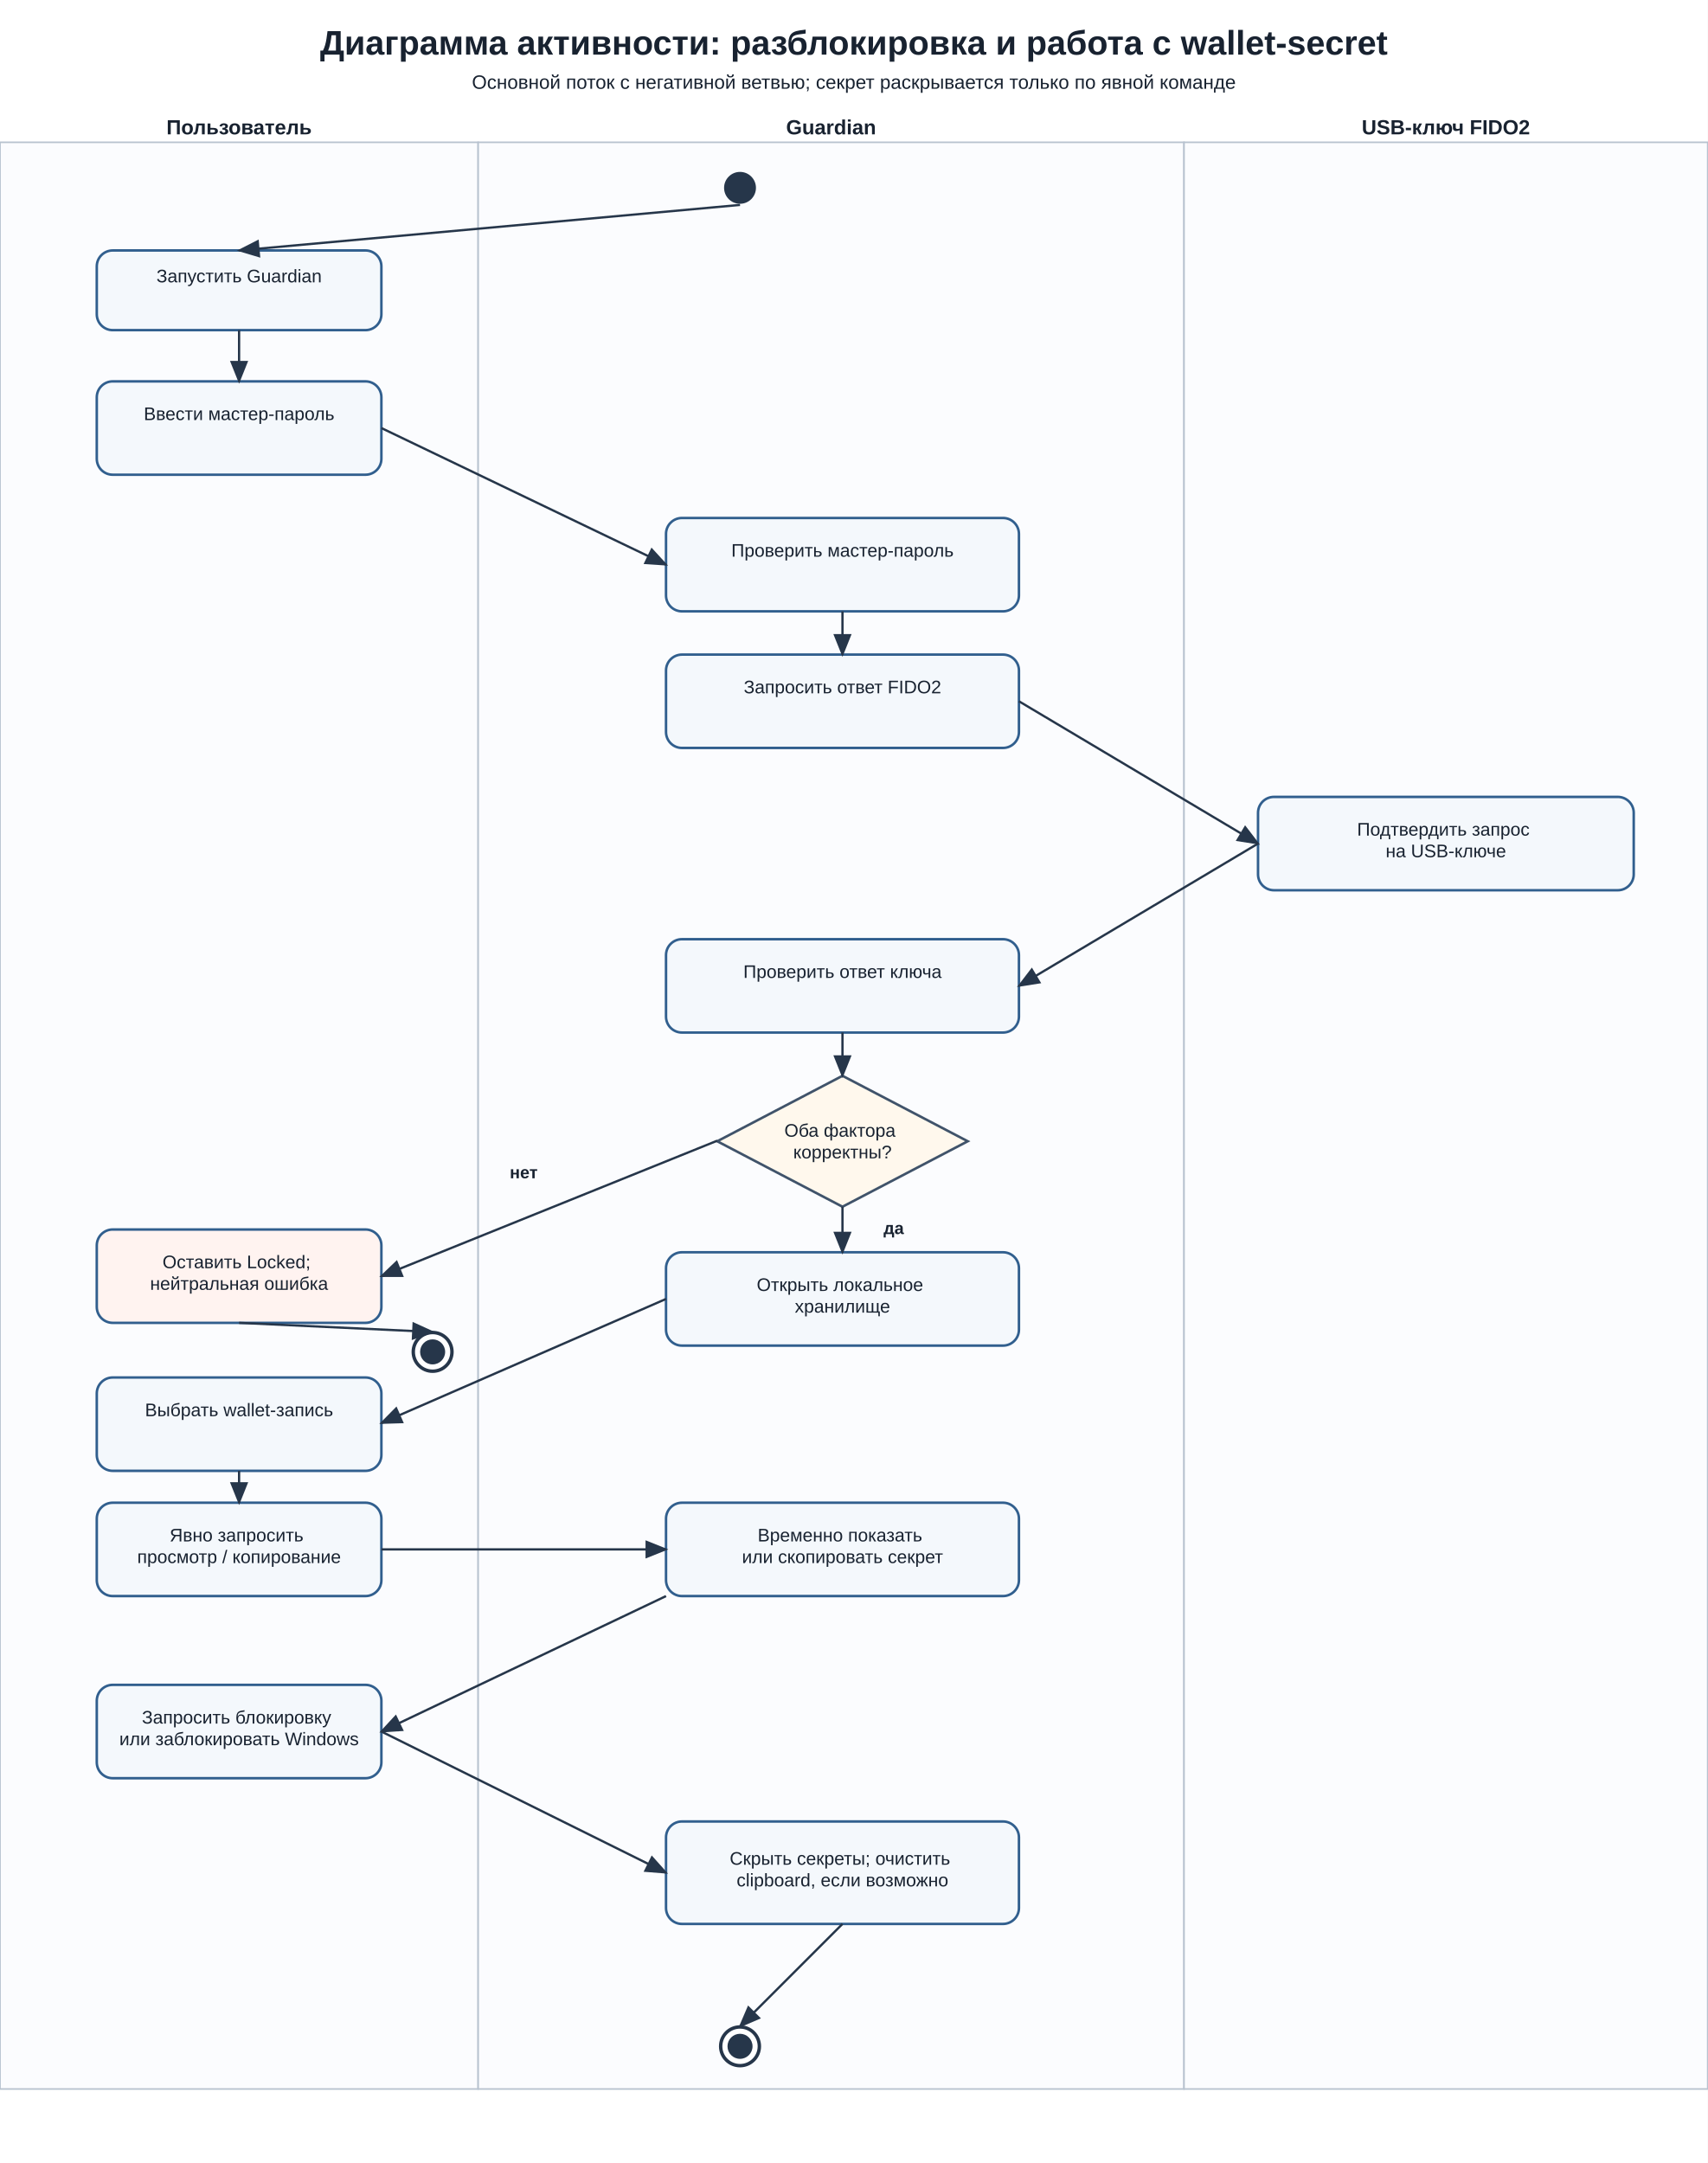
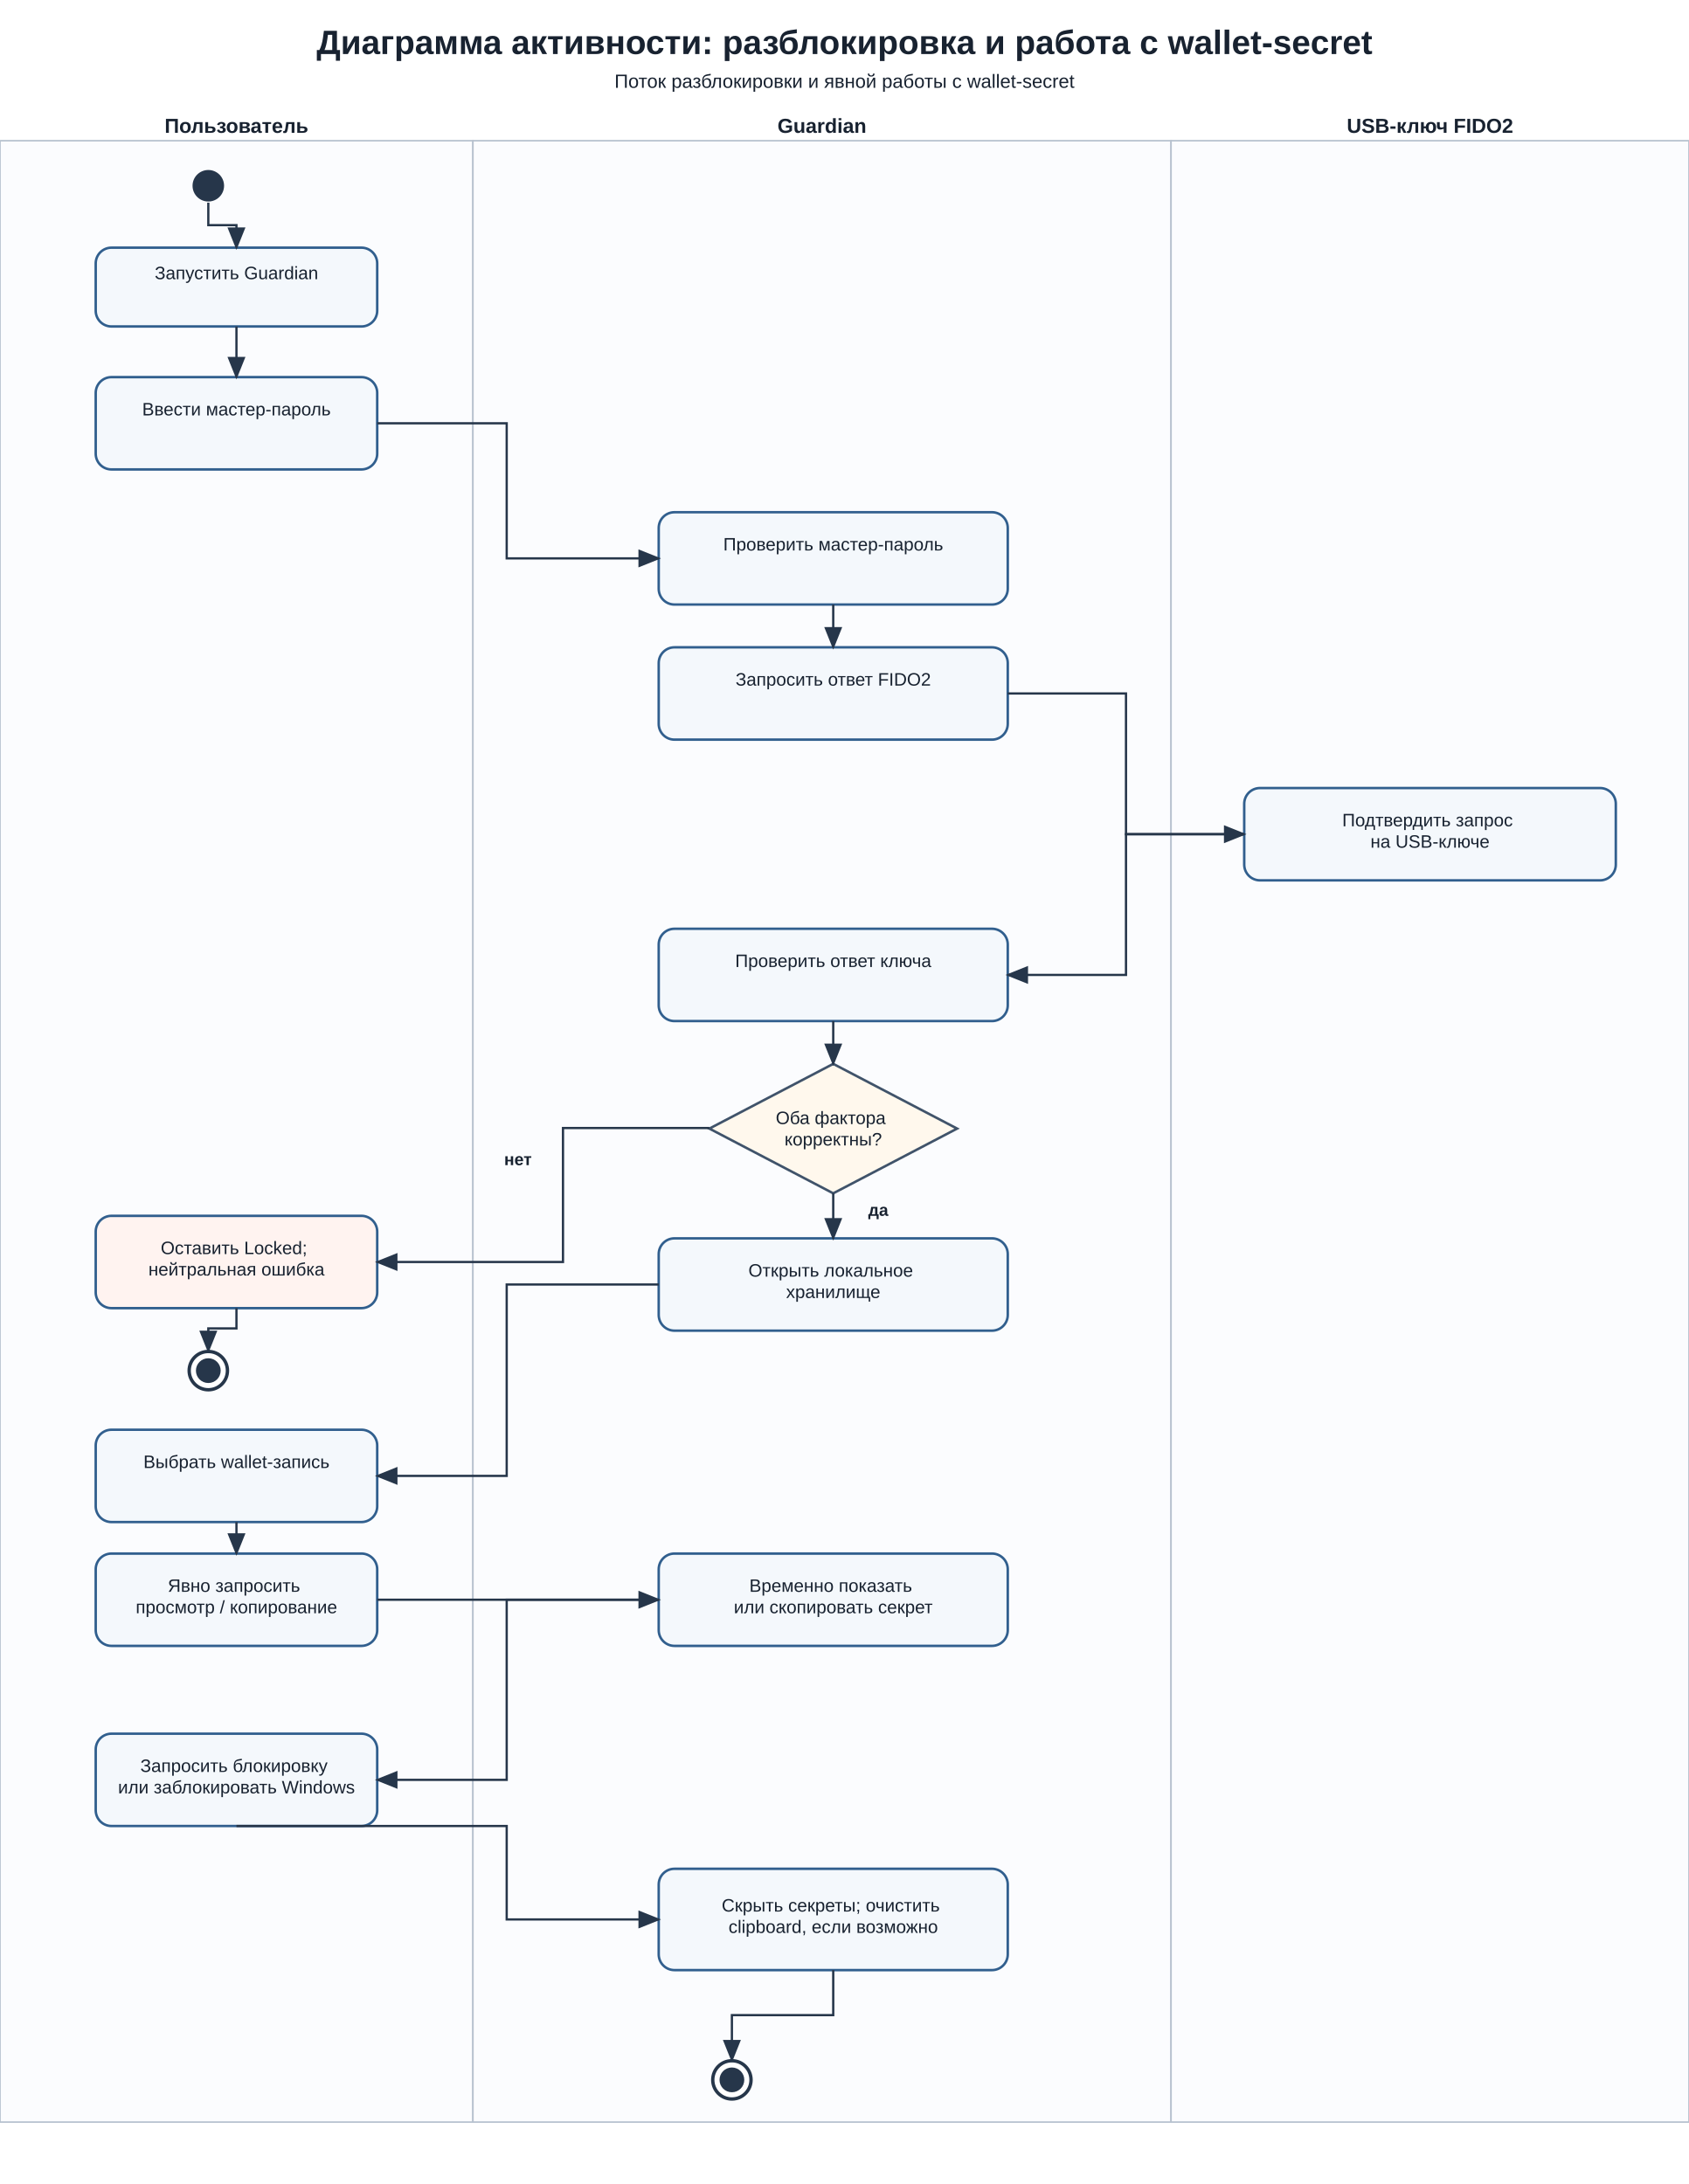
- <svg xmlns="http://www.w3.org/2000/svg" width="1500" height="1900" viewBox="0 0 1500 1900">
+ <svg xmlns="http://www.w3.org/2000/svg" width="1500" height="1940" viewBox="0 0 1500 1940">
  <defs>
    <marker id="arrow" markerWidth="10" markerHeight="8" refX="9" refY="4" orient="auto">
      <path d="M0,0 L10,4 L0,8 z" fill="#26364a" />
    </marker>
    <marker id="openArrow" markerWidth="12" markerHeight="10" refX="11" refY="5" orient="auto">
      <path d="M1,1 L11,5 L1,9" fill="none" stroke="#48576a" stroke-width="1.5" />
    </marker>
    <style>
    text { font-family: Arial, 'DejaVu Sans', sans-serif; fill: #182230; }
    .title { font-size: 30px; font-weight: 700; }
    .subtitle { font-size: 17px; fill: #566579; }
    .lane { font-size: 20px; font-weight: 700; fill: #26364a; }
    .label { font-size: 18px; }
    .small { font-size: 15px; }
    .tiny { font-size: 13px; }
  </style>
  </defs>
  <rect width="100%" height="100%" fill="#ffffff" />
  <text x="750.0" y="48" text-anchor="middle" class="title">Диаграмма активности: разблокировка и работа с wallet-secret</text>
-   <text x="750.0" y="78" text-anchor="middle" font-size="17" font-weight="400" fill="#566579">Основной поток с негативной ветвью; секрет раскрывается только по явной команде</text>
-   <rect x="0" y="125" width="420" height="1710" fill="#fbfcfe" stroke="#b7c2cf" stroke-width="1.4" />
+   <text x="750.0" y="78" text-anchor="middle" font-size="17" font-weight="400" fill="#566579">Поток разблокировки и явной работы с wallet-secret</text>
+   <rect x="0" y="125" width="420" height="1760" fill="#fbfcfe" stroke="#b7c2cf" stroke-width="1.4" />
  <text x="210.0" y="118" text-anchor="middle" font-size="18" font-weight="700" fill="#26364a">Пользователь</text>
-   <rect x="420" y="125" width="620" height="1710" fill="#fbfcfe" stroke="#b7c2cf" stroke-width="1.4" />
+   <rect x="420" y="125" width="620" height="1760" fill="#fbfcfe" stroke="#b7c2cf" stroke-width="1.4" />
  <text x="730.0" y="118" text-anchor="middle" font-size="18" font-weight="700" fill="#26364a">Guardian</text>
-   <rect x="1040" y="125" width="460" height="1710" fill="#fbfcfe" stroke="#b7c2cf" stroke-width="1.4" />
+   <rect x="1040" y="125" width="460" height="1760" fill="#fbfcfe" stroke="#b7c2cf" stroke-width="1.4" />
  <text x="1270.0" y="118" text-anchor="middle" font-size="18" font-weight="700" fill="#26364a">USB-ключ FIDO2</text>
-   <circle cx="650.0" cy="165.0" r="14" fill="#26364a" />
+   <circle cx="185.0" cy="165.0" r="14" fill="#26364a" />
  <rect x="85" y="220" width="250" height="70" rx="14" fill="#f4f8fc" stroke="#315f8e" stroke-width="2.2" />
  <text x="210.0" y="248.0" text-anchor="middle" font-size="16" font-weight="400" fill="#182230">
    <tspan x="210.0" dy="0">Запустить Guardian</tspan>
  </text>
  <rect x="85" y="335" width="250" height="82" rx="14" fill="#f4f8fc" stroke="#315f8e" stroke-width="2.2" />
  <text x="210.0" y="369.0" text-anchor="middle" font-size="16" font-weight="400" fill="#182230">
    <tspan x="210.0" dy="0">Ввести мастер-пароль</tspan>
  </text>
  <rect x="585" y="455" width="310" height="82" rx="14" fill="#f4f8fc" stroke="#315f8e" stroke-width="2.2" />
  <text x="740.0" y="489.0" text-anchor="middle" font-size="16" font-weight="400" fill="#182230">
    <tspan x="740.0" dy="0">Проверить мастер-пароль</tspan>
  </text>
  <rect x="585" y="575" width="310" height="82" rx="14" fill="#f4f8fc" stroke="#315f8e" stroke-width="2.2" />
  <text x="740.0" y="609.0" text-anchor="middle" font-size="16" font-weight="400" fill="#182230">
    <tspan x="740.0" dy="0">Запросить ответ FIDO2</tspan>
  </text>
  <rect x="1105" y="700" width="330" height="82" rx="14" fill="#f4f8fc" stroke="#315f8e" stroke-width="2.2" />
  <text x="1270.0" y="734.0" text-anchor="middle" font-size="16" font-weight="400" fill="#182230">
    <tspan x="1270.0" dy="0">Подтвердить запрос</tspan>
    <tspan x="1270.0" dy="19">на USB-ключе</tspan>
  </text>
  <rect x="585" y="825" width="310" height="82" rx="14" fill="#f4f8fc" stroke="#315f8e" stroke-width="2.2" />
  <text x="740.0" y="859.0" text-anchor="middle" font-size="16" font-weight="400" fill="#182230">
    <tspan x="740.0" dy="0">Проверить ответ ключа</tspan>
  </text>
  <polygon points="740.0,945 850,1002.5 740.0,1060 630,1002.5" fill="#fff8ed" stroke="#40536a" stroke-width="2.2" />
  <text x="740.0" y="998.5" text-anchor="middle" font-size="16" font-weight="400" fill="#182230">
    <tspan x="740.0" dy="0">Оба фактора</tspan>
    <tspan x="740.0" dy="19">корректны?</tspan>
  </text>
  <rect x="585" y="1100" width="310" height="82" rx="14" fill="#f4f8fc" stroke="#315f8e" stroke-width="2.2" />
  <text x="740.0" y="1134.0" text-anchor="middle" font-size="16" font-weight="400" fill="#182230">
    <tspan x="740.0" dy="0">Открыть локальное</tspan>
    <tspan x="740.0" dy="19">хранилище</tspan>
  </text>
-   <rect x="85" y="1210" width="250" height="82" rx="14" fill="#f4f8fc" stroke="#315f8e" stroke-width="2.2" />
-   <text x="210.0" y="1244.0" text-anchor="middle" font-size="16" font-weight="400" fill="#182230">
+   <rect x="85" y="1270" width="250" height="82" rx="14" fill="#f4f8fc" stroke="#315f8e" stroke-width="2.2" />
+   <text x="210.0" y="1304.0" text-anchor="middle" font-size="16" font-weight="400" fill="#182230">
    <tspan x="210.0" dy="0">Выбрать wallet-запись</tspan>
  </text>
-   <rect x="85" y="1320" width="250" height="82" rx="14" fill="#f4f8fc" stroke="#315f8e" stroke-width="2.2" />
-   <text x="210.0" y="1354.0" text-anchor="middle" font-size="16" font-weight="400" fill="#182230">
+   <rect x="85" y="1380" width="250" height="82" rx="14" fill="#f4f8fc" stroke="#315f8e" stroke-width="2.2" />
+   <text x="210.0" y="1414.0" text-anchor="middle" font-size="16" font-weight="400" fill="#182230">
    <tspan x="210.0" dy="0">Явно запросить</tspan>
    <tspan x="210.0" dy="19">просмотр / копирование</tspan>
  </text>
-   <rect x="585" y="1320" width="310" height="82" rx="14" fill="#f4f8fc" stroke="#315f8e" stroke-width="2.2" />
-   <text x="740.0" y="1354.0" text-anchor="middle" font-size="16" font-weight="400" fill="#182230">
+   <rect x="585" y="1380" width="310" height="82" rx="14" fill="#f4f8fc" stroke="#315f8e" stroke-width="2.2" />
+   <text x="740.0" y="1414.0" text-anchor="middle" font-size="16" font-weight="400" fill="#182230">
    <tspan x="740.0" dy="0">Временно показать</tspan>
    <tspan x="740.0" dy="19">или скопировать секрет</tspan>
  </text>
-   <rect x="85" y="1480" width="250" height="82" rx="14" fill="#f4f8fc" stroke="#315f8e" stroke-width="2.2" />
-   <text x="210.0" y="1514.0" text-anchor="middle" font-size="16" font-weight="400" fill="#182230">
+   <rect x="85" y="1540" width="250" height="82" rx="14" fill="#f4f8fc" stroke="#315f8e" stroke-width="2.2" />
+   <text x="210.0" y="1574.0" text-anchor="middle" font-size="16" font-weight="400" fill="#182230">
    <tspan x="210.0" dy="0">Запросить блокировку</tspan>
    <tspan x="210.0" dy="19">или заблокировать Windows</tspan>
  </text>
-   <rect x="585" y="1600" width="310" height="90" rx="14" fill="#f4f8fc" stroke="#315f8e" stroke-width="2.2" />
-   <text x="740.0" y="1638.0" text-anchor="middle" font-size="16" font-weight="400" fill="#182230">
+   <rect x="585" y="1660" width="310" height="90" rx="14" fill="#f4f8fc" stroke="#315f8e" stroke-width="2.2" />
+   <text x="740.0" y="1698.0" text-anchor="middle" font-size="16" font-weight="400" fill="#182230">
    <tspan x="740.0" dy="0">Скрыть секреты; очистить</tspan>
    <tspan x="740.0" dy="19">clipboard, если возможно</tspan>
  </text>
-   <circle cx="650.0" cy="1797.5" r="17" fill="#fff" stroke="#26364a" stroke-width="3" />
-   <circle cx="650.0" cy="1797.5" r="11" fill="#26364a" />
+   <circle cx="650.0" cy="1847.5" r="17" fill="#fff" stroke="#26364a" stroke-width="3" />
+   <circle cx="650.0" cy="1847.5" r="11" fill="#26364a" />
  <rect x="85" y="1080" width="250" height="82" rx="14" fill="#fff3f0" stroke="#315f8e" stroke-width="2.2" />
  <text x="210.0" y="1114.0" text-anchor="middle" font-size="16" font-weight="400" fill="#182230">
    <tspan x="210.0" dy="0">Оставить Locked;</tspan>
    <tspan x="210.0" dy="19">нейтральная ошибка</tspan>
  </text>
-   <circle cx="380.0" cy="1187.5" r="17" fill="#fff" stroke="#26364a" stroke-width="3" />
-   <circle cx="380.0" cy="1187.5" r="11" fill="#26364a" />
-   <path d="M 650 180 L 210 220" fill="none" stroke="#26364a" stroke-width="2" marker-end="url(#arrow)" />
+   <circle cx="185.0" cy="1217.5" r="17" fill="#fff" stroke="#26364a" stroke-width="3" />
+   <circle cx="185.0" cy="1217.5" r="11" fill="#26364a" />
+   <path d="M 185 180 L 185 200 L 210 200 L 210 220" fill="none" stroke="#26364a" stroke-width="2" marker-end="url(#arrow)" />
  <path d="M 210 290 L 210 335" fill="none" stroke="#26364a" stroke-width="2" marker-end="url(#arrow)" />
-   <path d="M 335 376 L 585 496" fill="none" stroke="#26364a" stroke-width="2" marker-end="url(#arrow)" />
+   <path d="M 335 376 L 450 376 L 450 496 L 585 496" fill="none" stroke="#26364a" stroke-width="2" marker-end="url(#arrow)" />
  <path d="M 740 537 L 740 575" fill="none" stroke="#26364a" stroke-width="2" marker-end="url(#arrow)" />
-   <path d="M 895 616 L 1105 741" fill="none" stroke="#26364a" stroke-width="2" marker-end="url(#arrow)" />
-   <path d="M 1105 741 L 895 866" fill="none" stroke="#26364a" stroke-width="2" marker-end="url(#arrow)" />
+   <path d="M 895 616 L 1000 616 L 1000 741 L 1105 741" fill="none" stroke="#26364a" stroke-width="2" marker-end="url(#arrow)" />
+   <path d="M 1105 741 L 1000 741 L 1000 866 L 895 866" fill="none" stroke="#26364a" stroke-width="2" marker-end="url(#arrow)" />
  <path d="M 740 907 L 740 945" fill="none" stroke="#26364a" stroke-width="2" marker-end="url(#arrow)" />
  <path d="M 740 1060 L 740 1100" fill="none" stroke="#26364a" stroke-width="2" marker-end="url(#arrow)" />
-   <text x="785" y="1084" text-anchor="middle" font-size="15" font-weight="600" fill="#40536a">да</text>
-   <path d="M 630 1002 L 335 1121" fill="none" stroke="#26364a" stroke-width="2" marker-end="url(#arrow)" />
+   <text x="780" y="1080" text-anchor="middle" font-size="15" font-weight="600" fill="#40536a">да</text>
+   <path d="M 630 1002 L 500 1002 L 500 1121 L 335 1121" fill="none" stroke="#26364a" stroke-width="2" marker-end="url(#arrow)" />
  <text x="460" y="1035" text-anchor="middle" font-size="15" font-weight="600" fill="#40536a">нет</text>
-   <path d="M 210 1162 L 380 1170" fill="none" stroke="#26364a" stroke-width="2" marker-end="url(#arrow)" />
-   <path d="M 585 1141 L 335 1250" fill="none" stroke="#26364a" stroke-width="2" marker-end="url(#arrow)" />
-   <path d="M 210 1292 L 210 1320" fill="none" stroke="#26364a" stroke-width="2" marker-end="url(#arrow)" />
-   <path d="M 335 1361 L 585 1361" fill="none" stroke="#26364a" stroke-width="2" marker-end="url(#arrow)" />
-   <path d="M 585 1402 L 335 1521" fill="none" stroke="#26364a" stroke-width="2" marker-end="url(#arrow)" />
-   <path d="M 335 1521 L 585 1645" fill="none" stroke="#26364a" stroke-width="2" marker-end="url(#arrow)" />
-   <path d="M 740 1690 L 650 1780" fill="none" stroke="#26364a" stroke-width="2" marker-end="url(#arrow)" />
+   <path d="M 210 1162 L 210 1180 L 185 1180 L 185 1200" fill="none" stroke="#26364a" stroke-width="2" marker-end="url(#arrow)" />
+   <path d="M 585 1141 L 450 1141 L 450 1311 L 335 1311" fill="none" stroke="#26364a" stroke-width="2" marker-end="url(#arrow)" />
+   <path d="M 210 1352 L 210 1380" fill="none" stroke="#26364a" stroke-width="2" marker-end="url(#arrow)" />
+   <path d="M 335 1421 L 585 1421" fill="none" stroke="#26364a" stroke-width="2" marker-end="url(#arrow)" />
+   <path d="M 585 1421 L 450 1421 L 450 1581 L 335 1581" fill="none" stroke="#26364a" stroke-width="2" marker-end="url(#arrow)" />
+   <path d="M 210 1622 L 450 1622 L 450 1705 L 585 1705" fill="none" stroke="#26364a" stroke-width="2" marker-end="url(#arrow)" />
+   <path d="M 740 1750 L 740 1790 L 650 1790 L 650 1830" fill="none" stroke="#26364a" stroke-width="2" marker-end="url(#arrow)" />
</svg>
